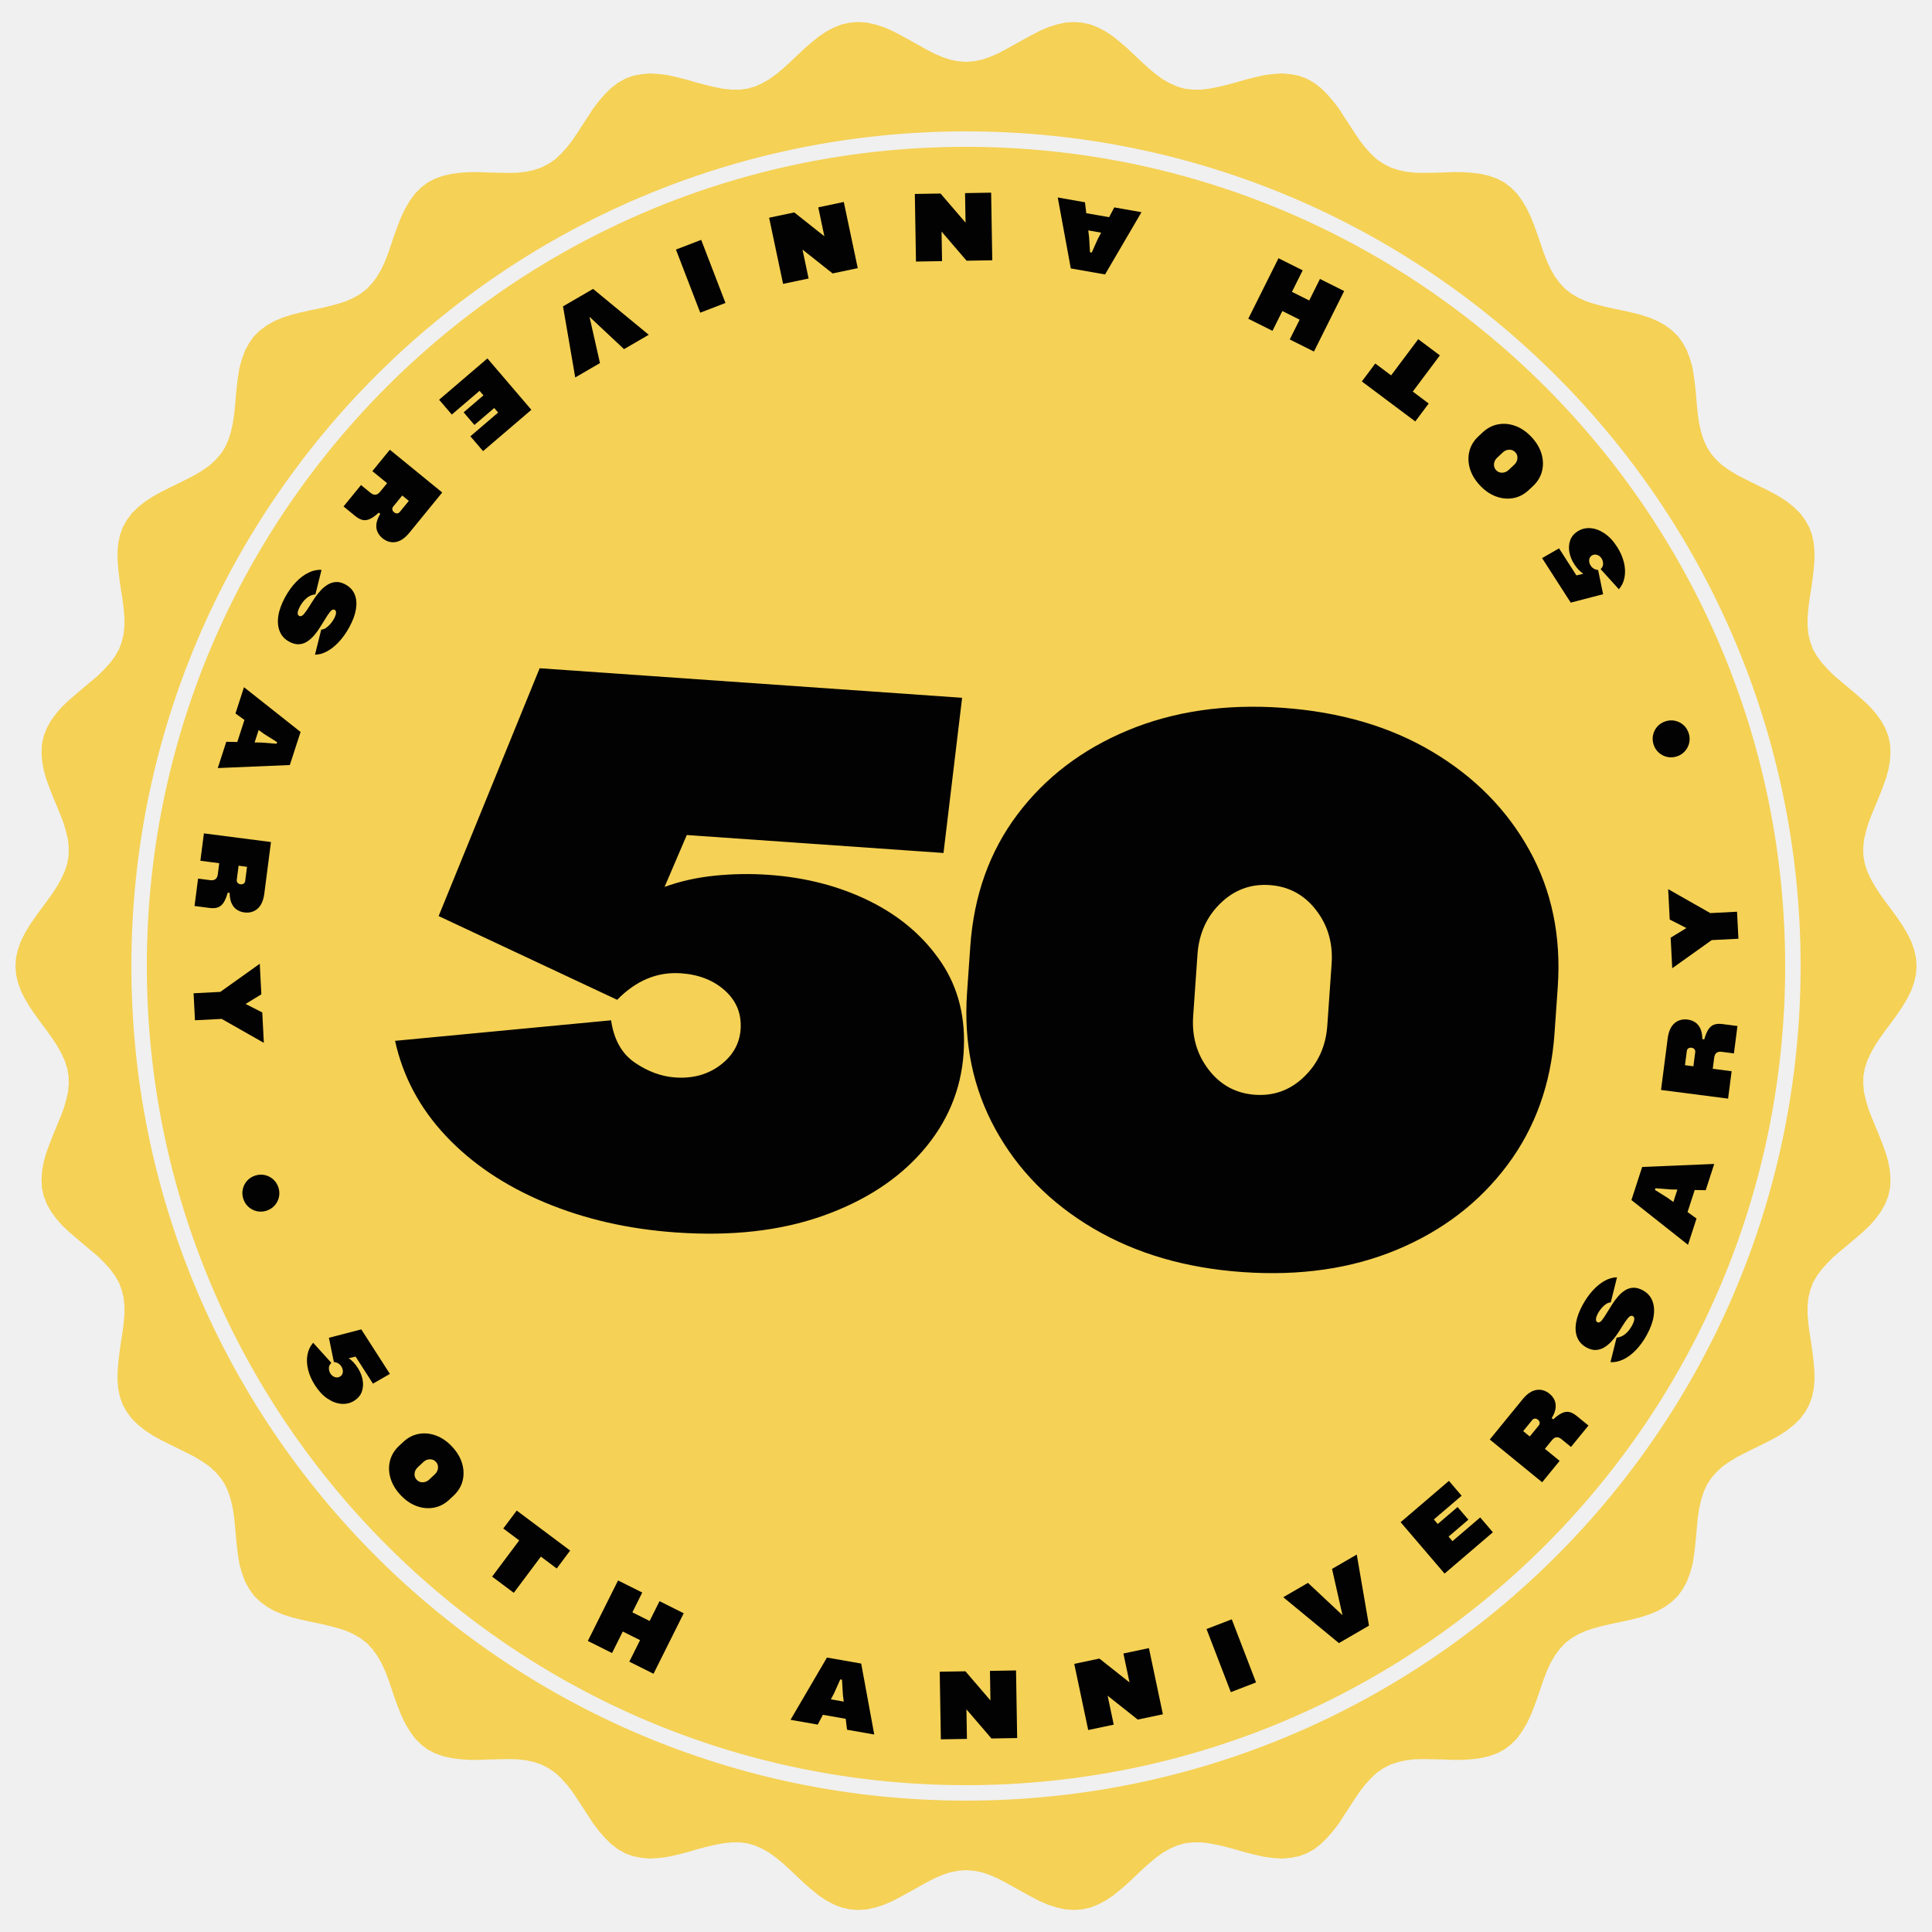
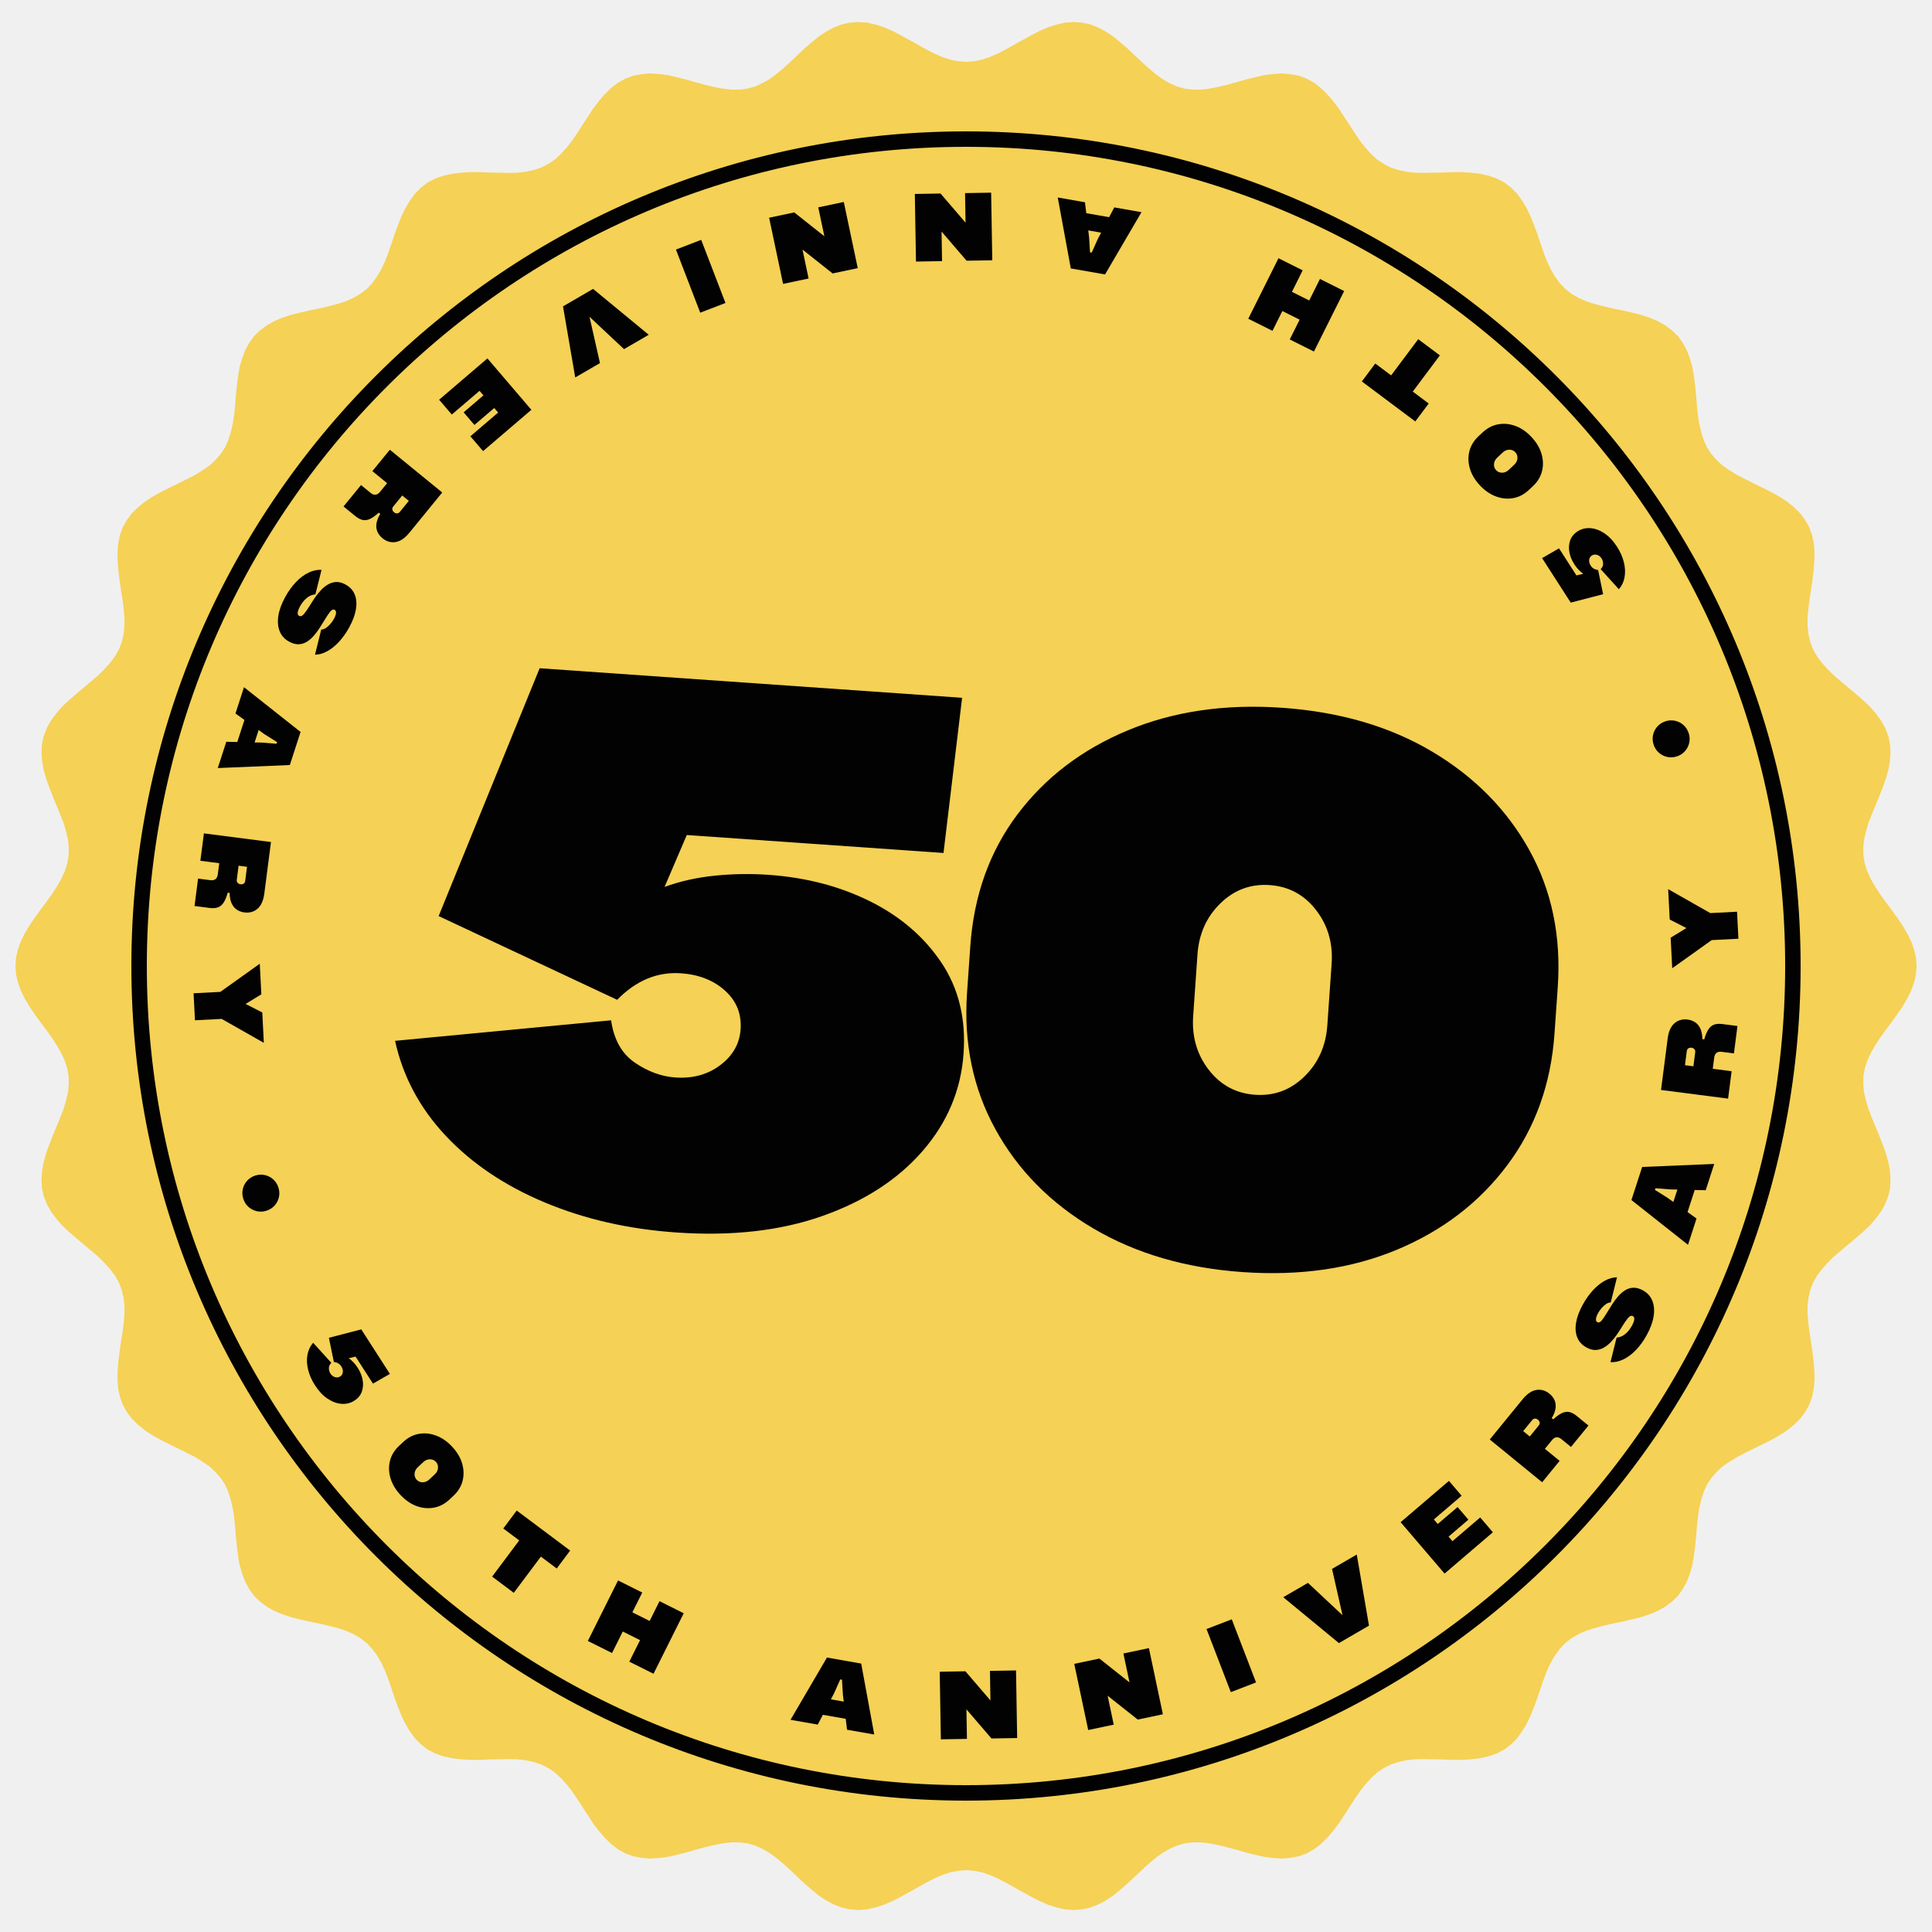
<svg xmlns="http://www.w3.org/2000/svg" viewBox="0 0 1000 1000" width="1000" height="1000">
-   <defs>
-     <mask id="ring-cut" maskUnits="userSpaceOnUse" x="0" y="0" width="1000" height="1000">
-       <rect width="1000" height="1000" fill="#fff" />
-       <circle cx="500" cy="500" r="428" fill="none" stroke="#000" stroke-width="8" />
-     </mask>
-   </defs>
-   <path mask="url(#ring-cut)" fill="#F5D155" d="M992.0 500.0L991.7 504.3L990.7 508.6L989.2 512.8L987.1 517.0L984.6 521.2L981.8 525.3L978.9 529.3L975.9 533.3L973.1 537.2L970.5 541.2L968.3 545.1L966.5 549.0L965.2 553.0L964.5 557.0L964.4 561.1L964.8 565.3L965.8 569.6L967.1 574.0L968.8 578.4L970.7 583.0L972.6 587.6L974.4 592.2L976.1 596.9L977.4 601.5L978.2 606.0L978.5 610.5L978.3 614.8L977.4 619.0L975.8 623.1L973.7 626.9L971.0 630.6L967.9 634.2L964.4 637.5L960.6 640.8L956.8 644.0L953.0 647.2L949.3 650.3L946.0 653.6L943.0 656.9L940.5 660.3L938.4 663.9L937.0 667.7L936.0 671.8L935.6 676.0L935.6 680.4L936.0 685.1L936.6 689.8L937.4 694.7L938.1 699.7L938.7 704.6L939.1 709.5L939.2 714.2L938.8 718.8L937.9 723.1L936.4 727.2L934.3 730.9L931.7 734.4L928.5 737.5L924.9 740.4L920.9 743.0L916.6 745.4L912.2 747.6L907.7 749.8L903.3 752.0L899.0 754.2L895.1 756.6L891.5 759.1L888.4 762.0L885.7 765.1L883.5 768.5L881.8 772.3L880.5 776.4L879.5 780.8L878.8 785.5L878.3 790.3L877.9 795.3L877.4 800.2L876.8 805.1L876.0 809.9L874.7 814.4L873.1 818.7L871.0 822.5L868.5 826.0L865.4 829.0L861.9 831.6L858.0 833.8L853.7 835.6L849.1 837.1L844.3 838.3L839.4 839.4L834.5 840.4L829.8 841.5L825.2 842.7L820.9 844.1L816.9 845.9L813.3 848.0L810.1 850.5L807.3 853.5L804.8 856.9L802.6 860.7L800.7 864.8L799.0 869.2L797.4 873.9L795.8 878.6L794.1 883.3L792.3 887.8L790.2 892.2L787.8 896.2L785.2 899.8L782.1 902.9L778.7 905.5L774.9 907.5L770.7 909.0L766.3 910.0L761.6 910.6L756.7 910.9L751.8 910.9L746.8 910.7L741.8 910.6L737.0 910.5L732.3 910.6L727.9 911.1L723.7 912.0L719.8 913.3L716.1 915.2L712.7 917.5L709.6 920.4L706.6 923.7L703.8 927.3L701.1 931.3L698.4 935.5L695.7 939.6L693.0 943.8L690.0 947.7L686.9 951.3L683.6 954.5L680.1 957.2L676.3 959.3L672.3 960.8L668.0 961.6L663.6 962.0L659.0 961.7L654.3 961.1L649.5 960.0L644.7 958.8L639.9 957.4L635.1 956.1L630.5 955.0L625.9 954.1L621.5 953.6L617.3 953.6L613.2 954.1L609.3 955.2L605.5 956.9L601.8 959.0L598.1 961.7L594.5 964.7L591.0 967.9L587.4 971.3L583.7 974.8L580.0 978.0L576.2 981.1L572.3 983.7L568.3 985.8L564.2 987.4L560.0 988.3L555.7 988.6L551.3 988.3L546.9 987.3L542.5 985.9L538.1 984.0L533.7 981.7L529.3 979.3L525.0 976.9L520.7 974.5L516.5 972.3L512.3 970.5L508.2 969.1L504.1 968.3L500.0 968.0L495.9 968.3L491.8 969.1L487.7 970.5L483.5 972.3L479.3 974.5L475.0 976.9L470.7 979.3L466.3 981.7L461.9 984.0L457.5 985.9L453.1 987.3L448.7 988.3L444.3 988.6L440.0 988.3L435.8 987.4L431.7 985.8L427.7 983.7L423.8 981.1L420.0 978.0L416.3 974.8L412.6 971.3L409.0 967.9L405.5 964.7L401.9 961.7L398.2 959.0L394.5 956.9L390.7 955.2L386.8 954.1L382.7 953.6L378.5 953.6L374.1 954.1L369.5 955.0L364.9 956.1L360.1 957.4L355.3 958.8L350.5 960.0L345.7 961.1L341.0 961.7L336.4 962.0L332.0 961.6L327.7 960.8L323.7 959.3L319.9 957.2L316.4 954.5L313.1 951.3L310.0 947.7L307.0 943.8L304.3 939.6L301.6 935.5L298.9 931.3L296.2 927.3L293.4 923.7L290.4 920.4L287.3 917.5L283.9 915.2L280.2 913.3L276.3 912.0L272.1 911.1L267.7 910.6L263.0 910.5L258.2 910.6L253.2 910.7L248.2 910.9L243.3 910.9L238.4 910.6L233.7 910.0L229.3 909.0L225.1 907.5L221.3 905.5L217.9 902.9L214.8 899.8L212.2 896.2L209.8 892.2L207.7 887.8L205.9 883.3L204.2 878.6L202.6 873.9L201.0 869.2L199.3 864.8L197.4 860.7L195.2 856.9L192.7 853.5L189.9 850.5L186.7 848.0L183.1 845.9L179.1 844.1L174.8 842.7L170.2 841.5L165.5 840.4L160.6 839.4L155.7 838.3L150.9 837.1L146.3 835.6L142.0 833.8L138.1 831.6L134.6 829.0L131.5 826.0L129.0 822.5L126.9 818.7L125.3 814.4L124.0 809.9L123.2 805.1L122.6 800.2L122.1 795.3L121.7 790.3L121.2 785.5L120.5 780.8L119.5 776.4L118.2 772.3L116.5 768.5L114.3 765.1L111.6 762.0L108.5 759.1L104.9 756.6L101.0 754.2L96.7 752.0L92.3 749.8L87.8 747.6L83.4 745.4L79.1 743.0L75.1 740.4L71.5 737.5L68.3 734.4L65.7 730.9L63.6 727.2L62.1 723.1L61.2 718.8L60.8 714.2L60.9 709.5L61.3 704.6L61.9 699.7L62.6 694.7L63.4 689.8L64.0 685.1L64.4 680.4L64.4 676.0L64.0 671.8L63.0 667.7L61.6 663.9L59.5 660.3L57.0 656.9L54.0 653.6L50.7 650.3L47.0 647.2L43.2 644.0L39.4 640.8L35.6 637.5L32.1 634.2L29.0 630.6L26.3 626.9L24.2 623.1L22.6 619.0L21.7 614.8L21.5 610.5L21.8 606.0L22.6 601.5L23.9 596.9L25.6 592.2L27.4 587.6L29.3 583.0L31.2 578.4L32.9 574.0L34.2 569.6L35.2 565.3L35.6 561.1L35.5 557.0L34.8 553.0L33.5 549.0L31.7 545.1L29.5 541.2L26.9 537.2L24.1 533.3L21.1 529.3L18.2 525.3L15.4 521.2L12.9 517.0L10.8 512.8L9.3 508.6L8.3 504.3L8.0 500.0L8.3 495.7L9.3 491.4L10.8 487.2L12.9 483.0L15.4 478.8L18.2 474.7L21.1 470.7L24.1 466.7L26.9 462.8L29.5 458.8L31.7 454.9L33.5 451.0L34.8 447.0L35.5 443.0L35.6 438.9L35.2 434.7L34.2 430.4L32.9 426.0L31.2 421.6L29.3 417.0L27.4 412.4L25.6 407.8L23.9 403.1L22.6 398.5L21.8 394.0L21.5 389.5L21.7 385.2L22.6 381.0L24.2 376.9L26.3 373.1L29.0 369.4L32.1 365.8L35.6 362.5L39.4 359.2L43.2 356.0L47.0 352.8L50.7 349.7L54.0 346.4L57.0 343.1L59.5 339.7L61.6 336.1L63.0 332.3L64.0 328.2L64.4 324.0L64.4 319.6L64.0 314.9L63.4 310.2L62.6 305.3L61.9 300.3L61.3 295.4L60.9 290.5L60.8 285.8L61.2 281.2L62.1 276.9L63.6 272.8L65.7 269.1L68.3 265.6L71.5 262.5L75.1 259.6L79.1 257.0L83.4 254.6L87.8 252.4L92.3 250.2L96.7 248.0L101.0 245.8L104.9 243.4L108.5 240.9L111.6 238.0L114.3 234.9L116.5 231.5L118.2 227.7L119.5 223.6L120.5 219.2L121.2 214.5L121.7 209.7L122.1 204.7L122.6 199.8L123.2 194.9L124.0 190.1L125.3 185.6L126.9 181.3L129.0 177.5L131.5 174.0L134.6 171.0L138.1 168.4L142.0 166.2L146.3 164.4L150.9 162.9L155.7 161.7L160.6 160.6L165.5 159.6L170.2 158.5L174.8 157.3L179.1 155.9L183.1 154.1L186.7 152.0L189.9 149.5L192.7 146.5L195.2 143.1L197.4 139.3L199.3 135.2L201.0 130.8L202.6 126.1L204.2 121.4L205.9 116.7L207.7 112.2L209.8 107.8L212.2 103.8L214.8 100.2L217.9 97.1L221.3 94.5L225.1 92.5L229.3 91.0L233.7 90.0L238.4 89.4L243.3 89.1L248.2 89.1L253.2 89.3L258.2 89.4L263.0 89.5L267.7 89.4L272.1 88.9L276.3 88.0L280.2 86.7L283.9 84.8L287.3 82.5L290.4 79.6L293.4 76.3L296.2 72.7L298.9 68.7L301.6 64.5L304.3 60.4L307.0 56.2L310.0 52.3L313.1 48.7L316.4 45.5L319.9 42.8L323.7 40.7L327.7 39.2L332.0 38.4L336.4 38.0L341.0 38.3L345.7 38.9L350.5 40.0L355.3 41.2L360.1 42.6L364.9 43.9L369.5 45.0L374.1 45.9L378.5 46.4L382.7 46.4L386.8 45.9L390.7 44.8L394.5 43.1L398.2 41.0L401.9 38.3L405.5 35.3L409.0 32.1L412.6 28.7L416.3 25.2L420.0 22.0L423.8 18.9L427.7 16.3L431.7 14.2L435.8 12.6L440.0 11.7L444.3 11.4L448.7 11.7L453.1 12.7L457.5 14.1L461.9 16.0L466.3 18.3L470.7 20.7L475.0 23.1L479.3 25.5L483.5 27.7L487.7 29.5L491.8 30.9L495.9 31.7L500.0 32.0L504.1 31.7L508.2 30.9L512.3 29.5L516.5 27.7L520.7 25.5L525.0 23.1L529.3 20.7L533.7 18.3L538.1 16.0L542.5 14.1L546.9 12.7L551.3 11.7L555.7 11.4L560.0 11.7L564.2 12.6L568.3 14.2L572.3 16.3L576.2 18.9L580.0 22.0L583.7 25.2L587.4 28.7L591.0 32.1L594.5 35.3L598.1 38.3L601.8 41.0L605.5 43.1L609.3 44.8L613.2 45.9L617.3 46.4L621.5 46.4L625.9 45.9L630.5 45.0L635.1 43.9L639.9 42.6L644.7 41.2L649.5 40.0L654.3 38.9L659.0 38.3L663.6 38.0L668.0 38.4L672.3 39.2L676.3 40.7L680.1 42.8L683.6 45.5L686.9 48.7L690.0 52.3L693.0 56.2L695.7 60.4L698.4 64.5L701.1 68.7L703.8 72.7L706.6 76.3L709.6 79.6L712.7 82.5L716.1 84.8L719.8 86.7L723.7 88.0L727.9 88.9L732.3 89.4L737.0 89.5L741.8 89.4L746.8 89.3L751.8 89.1L756.7 89.1L761.6 89.4L766.3 90.0L770.7 91.0L774.9 92.5L778.7 94.5L782.1 97.1L785.2 100.2L787.8 103.8L790.2 107.8L792.3 112.2L794.1 116.7L795.8 121.4L797.4 126.1L799.0 130.8L800.7 135.2L802.6 139.3L804.8 143.1L807.3 146.5L810.1 149.5L813.3 152.0L816.9 154.1L820.9 155.9L825.2 157.3L829.8 158.5L834.5 159.6L839.4 160.6L844.3 161.7L849.1 162.9L853.7 164.4L858.0 166.2L861.9 168.4L865.4 171.0L868.5 174.0L871.0 177.5L873.1 181.3L874.7 185.6L876.0 190.1L876.8 194.9L877.4 199.8L877.9 204.7L878.3 209.7L878.8 214.5L879.5 219.2L880.5 223.6L881.8 227.7L883.5 231.5L885.7 234.9L888.4 238.0L891.5 240.9L895.1 243.4L899.0 245.8L903.3 248.0L907.7 250.2L912.2 252.4L916.6 254.6L920.9 257.0L924.9 259.6L928.5 262.5L931.7 265.6L934.3 269.1L936.4 272.8L937.9 276.9L938.8 281.2L939.2 285.8L939.1 290.5L938.7 295.4L938.1 300.3L937.4 305.3L936.6 310.2L936.0 314.9L935.6 319.6L935.6 324.0L936.0 328.2L937.0 332.3L938.4 336.1L940.5 339.7L943.0 343.1L946.0 346.4L949.3 349.7L953.0 352.8L956.8 356.0L960.6 359.2L964.4 362.5L967.9 365.8L971.0 369.4L973.7 373.1L975.8 376.9L977.4 381.0L978.3 385.2L978.5 389.5L978.2 394.0L977.4 398.5L976.1 403.1L974.4 407.8L972.6 412.4L970.7 417.0L968.8 421.6L967.1 426.0L965.8 430.4L964.8 434.7L964.4 438.9L964.5 443.0L965.2 447.0L966.5 451.0L968.3 454.9L970.5 458.8L973.1 462.8L975.9 466.7L978.9 470.7L981.8 474.7L984.6 478.8L987.1 483.0L989.2 487.2L990.7 491.4L991.7 495.7Z" />
+   <path fill="#F5D155" d="M992.0 500.0L991.7 504.3L990.7 508.6L989.2 512.8L987.1 517.0L984.6 521.2L981.8 525.3L978.9 529.3L975.9 533.3L973.1 537.2L970.5 541.2L968.3 545.1L966.5 549.0L965.2 553.0L964.5 557.0L964.4 561.1L964.8 565.3L965.8 569.6L967.1 574.0L968.8 578.4L970.7 583.0L972.6 587.6L974.4 592.2L976.1 596.9L977.4 601.5L978.2 606.0L978.5 610.5L978.3 614.8L977.4 619.0L975.8 623.1L973.7 626.9L971.0 630.6L967.9 634.2L964.4 637.5L960.6 640.8L956.8 644.0L953.0 647.2L949.3 650.3L946.0 653.6L943.0 656.9L940.5 660.3L938.4 663.9L937.0 667.7L936.0 671.8L935.6 676.0L935.6 680.4L936.0 685.1L936.6 689.8L937.4 694.7L938.1 699.7L938.7 704.6L939.1 709.5L939.2 714.2L938.8 718.8L937.9 723.1L936.4 727.2L934.3 730.9L931.7 734.4L928.5 737.5L924.9 740.4L920.9 743.0L916.6 745.4L912.2 747.6L907.7 749.8L903.3 752.0L899.0 754.2L895.1 756.6L891.5 759.1L888.4 762.0L885.7 765.1L883.5 768.5L881.8 772.3L880.5 776.4L879.5 780.8L878.8 785.5L878.3 790.3L877.9 795.3L877.4 800.2L876.8 805.1L876.0 809.9L874.7 814.4L873.1 818.7L871.0 822.5L868.5 826.0L865.4 829.0L861.9 831.6L858.0 833.8L853.7 835.6L849.1 837.1L844.3 838.3L839.4 839.4L834.5 840.4L829.8 841.5L825.2 842.7L820.9 844.1L816.9 845.9L813.3 848.0L810.1 850.5L807.3 853.5L804.8 856.9L802.6 860.7L800.7 864.8L799.0 869.2L797.4 873.9L795.8 878.6L794.1 883.3L792.3 887.8L790.2 892.2L787.8 896.2L785.2 899.8L782.1 902.9L778.7 905.5L774.9 907.5L770.7 909.0L766.3 910.0L761.6 910.6L756.7 910.9L751.8 910.9L746.8 910.7L741.8 910.6L737.0 910.5L732.3 910.6L727.9 911.1L723.7 912.0L719.8 913.3L716.1 915.2L712.7 917.5L709.6 920.4L706.6 923.7L703.8 927.3L701.1 931.3L698.4 935.5L695.7 939.6L693.0 943.8L690.0 947.7L686.9 951.3L683.6 954.5L680.1 957.2L676.3 959.3L672.3 960.8L668.0 961.6L663.6 962.0L659.0 961.7L654.3 961.1L649.5 960.0L644.7 958.8L639.9 957.4L635.1 956.1L630.5 955.0L625.9 954.1L621.5 953.6L617.3 953.6L613.2 954.1L609.3 955.2L605.5 956.9L601.8 959.0L598.1 961.7L594.5 964.7L591.0 967.9L587.4 971.3L583.7 974.8L580.0 978.0L576.2 981.1L572.3 983.7L568.3 985.8L564.2 987.4L560.0 988.3L555.7 988.6L551.3 988.3L546.9 987.3L542.5 985.9L538.1 984.0L533.7 981.7L529.3 979.3L525.0 976.9L520.7 974.5L516.5 972.3L512.3 970.5L508.2 969.1L504.1 968.3L500.0 968.0L495.9 968.3L491.8 969.1L487.7 970.5L483.5 972.3L479.3 974.5L475.0 976.9L470.7 979.3L466.3 981.7L461.9 984.0L457.5 985.9L453.1 987.3L448.7 988.3L444.3 988.6L440.0 988.3L435.8 987.4L431.7 985.8L427.7 983.7L423.8 981.1L420.0 978.0L416.3 974.8L412.6 971.3L409.0 967.9L405.5 964.7L401.9 961.7L398.2 959.0L394.5 956.9L390.7 955.2L386.8 954.1L382.7 953.6L378.5 953.6L374.1 954.1L369.5 955.0L364.9 956.1L360.1 957.4L355.3 958.8L350.5 960.0L345.7 961.1L341.0 961.7L336.4 962.0L332.0 961.6L327.7 960.8L323.7 959.3L319.9 957.2L316.4 954.5L313.1 951.3L310.0 947.7L307.0 943.8L304.3 939.6L301.6 935.5L298.9 931.3L296.2 927.3L293.4 923.7L290.4 920.4L287.3 917.5L283.9 915.2L280.2 913.3L276.3 912.0L272.1 911.1L267.7 910.6L263.0 910.5L258.2 910.6L253.2 910.7L248.2 910.9L243.3 910.9L238.4 910.6L233.7 910.0L229.3 909.0L225.1 907.5L221.3 905.5L217.9 902.9L214.8 899.8L212.2 896.2L209.8 892.2L207.7 887.8L205.9 883.3L204.2 878.6L202.6 873.9L201.0 869.2L199.3 864.8L197.4 860.7L195.2 856.9L192.7 853.5L189.9 850.5L186.7 848.0L183.1 845.9L179.1 844.1L174.8 842.7L170.2 841.5L165.5 840.4L160.6 839.4L155.7 838.3L150.9 837.1L146.3 835.6L142.0 833.8L138.1 831.6L134.6 829.0L131.5 826.0L129.0 822.5L126.9 818.7L125.3 814.4L124.0 809.9L123.2 805.1L122.6 800.2L122.1 795.3L121.7 790.3L121.2 785.5L120.5 780.8L119.5 776.4L118.2 772.3L116.5 768.5L114.3 765.1L111.6 762.0L108.5 759.1L104.9 756.6L101.0 754.2L96.7 752.0L92.3 749.8L87.8 747.6L83.4 745.4L79.1 743.0L75.1 740.4L71.5 737.5L68.3 734.4L65.7 730.9L63.6 727.2L62.1 723.1L61.2 718.8L60.8 714.2L60.9 709.5L61.3 704.6L61.9 699.7L62.6 694.7L63.4 689.8L64.0 685.1L64.4 680.4L64.4 676.0L64.0 671.8L63.0 667.7L61.6 663.9L59.5 660.3L57.0 656.9L54.0 653.6L50.7 650.3L47.0 647.2L43.2 644.0L39.4 640.8L35.6 637.5L32.1 634.2L29.0 630.6L26.3 626.9L24.2 623.1L22.6 619.0L21.7 614.8L21.5 610.5L21.8 606.0L22.6 601.5L23.9 596.9L25.6 592.2L27.4 587.6L29.3 583.0L31.2 578.4L32.9 574.0L34.2 569.6L35.2 565.3L35.6 561.1L35.5 557.0L34.8 553.0L33.5 549.0L31.7 545.1L29.5 541.2L26.9 537.2L24.1 533.3L21.1 529.3L18.2 525.3L15.4 521.2L12.9 517.0L10.8 512.8L9.3 508.6L8.3 504.3L8.0 500.0L8.3 495.7L9.3 491.4L10.8 487.2L12.9 483.0L15.4 478.8L18.2 474.7L21.1 470.7L24.1 466.7L26.9 462.8L29.5 458.8L31.7 454.9L33.5 451.0L34.8 447.0L35.5 443.0L35.6 438.9L35.2 434.7L34.2 430.4L32.9 426.0L31.2 421.6L29.3 417.0L27.4 412.4L25.6 407.8L23.9 403.1L22.6 398.5L21.8 394.0L21.5 389.5L21.7 385.2L22.6 381.0L24.2 376.9L26.3 373.1L29.0 369.4L32.1 365.8L35.6 362.5L39.4 359.2L43.2 356.0L47.0 352.8L50.7 349.7L54.0 346.4L57.0 343.1L59.5 339.7L61.6 336.1L63.0 332.3L64.0 328.2L64.4 324.0L64.4 319.6L64.0 314.9L63.4 310.2L62.6 305.3L61.9 300.3L61.3 295.4L60.9 290.5L60.8 285.8L61.2 281.2L62.1 276.9L63.6 272.8L65.7 269.1L68.3 265.6L71.5 262.5L75.1 259.6L79.1 257.0L83.4 254.6L87.8 252.4L92.3 250.2L96.7 248.0L101.0 245.8L104.9 243.4L108.5 240.9L111.6 238.0L114.3 234.9L116.5 231.5L118.2 227.7L119.5 223.6L120.5 219.2L121.2 214.5L121.7 209.7L122.1 204.7L122.6 199.8L123.2 194.9L124.0 190.1L125.3 185.6L126.9 181.3L129.0 177.5L131.5 174.0L134.6 171.0L138.1 168.4L142.0 166.2L146.3 164.4L150.9 162.9L155.7 161.7L160.6 160.6L165.5 159.6L170.2 158.5L174.8 157.3L179.1 155.9L183.1 154.1L186.7 152.0L189.9 149.5L192.7 146.5L195.2 143.1L197.4 139.3L199.3 135.2L201.0 130.8L202.6 126.1L204.2 121.4L205.9 116.7L207.7 112.2L209.8 107.8L212.2 103.8L214.8 100.2L217.9 97.1L221.3 94.5L225.1 92.5L229.3 91.0L233.7 90.0L238.4 89.4L243.3 89.1L248.2 89.1L253.2 89.3L258.2 89.4L263.0 89.5L267.7 89.4L272.1 88.9L276.3 88.0L280.2 86.7L283.9 84.8L287.3 82.5L290.4 79.6L293.4 76.3L296.2 72.7L298.9 68.7L301.6 64.5L304.3 60.4L307.0 56.2L310.0 52.3L313.1 48.7L316.4 45.5L319.9 42.8L323.7 40.7L327.7 39.2L332.0 38.4L336.4 38.0L341.0 38.3L345.7 38.9L350.5 40.0L355.3 41.2L360.1 42.6L364.9 43.9L369.5 45.0L374.1 45.9L378.5 46.4L382.7 46.4L386.8 45.9L390.7 44.8L394.5 43.1L398.2 41.0L401.9 38.3L405.5 35.3L409.0 32.1L412.6 28.7L416.3 25.2L420.0 22.0L423.8 18.9L427.7 16.3L431.7 14.2L435.8 12.6L440.0 11.7L444.3 11.4L448.7 11.7L453.1 12.7L457.5 14.1L461.9 16.0L466.3 18.3L470.7 20.7L475.0 23.1L479.3 25.5L483.5 27.7L487.7 29.5L491.8 30.9L495.9 31.7L500.0 32.0L504.1 31.7L508.2 30.9L512.3 29.5L516.5 27.7L520.7 25.5L525.0 23.1L529.3 20.7L533.7 18.3L538.1 16.0L542.5 14.1L546.9 12.7L551.3 11.7L555.7 11.4L560.0 11.7L564.2 12.6L568.3 14.2L572.3 16.3L576.2 18.9L580.0 22.0L583.7 25.2L587.4 28.7L591.0 32.1L594.5 35.3L598.1 38.3L601.8 41.0L605.5 43.1L609.3 44.8L613.2 45.9L617.3 46.4L621.5 46.4L625.9 45.9L630.5 45.0L635.1 43.9L639.9 42.6L644.7 41.2L649.5 40.0L654.3 38.9L659.0 38.3L663.6 38.0L668.0 38.4L672.3 39.2L676.3 40.7L680.1 42.8L683.6 45.5L686.9 48.7L690.0 52.3L693.0 56.2L695.7 60.4L698.4 64.5L701.1 68.7L703.8 72.7L706.6 76.3L709.6 79.6L712.7 82.5L716.1 84.8L719.8 86.7L723.7 88.0L727.9 88.9L732.3 89.4L737.0 89.5L741.8 89.4L746.8 89.3L751.8 89.1L756.7 89.1L761.6 89.4L766.3 90.0L770.7 91.0L774.9 92.5L778.7 94.5L782.1 97.1L785.2 100.2L787.8 103.8L790.2 107.8L792.3 112.2L794.1 116.7L795.8 121.4L797.4 126.1L799.0 130.8L800.7 135.2L802.6 139.3L804.8 143.1L807.3 146.5L810.1 149.5L813.3 152.0L816.9 154.1L820.9 155.9L825.2 157.3L829.8 158.5L834.5 159.6L839.4 160.6L844.3 161.7L849.1 162.9L853.7 164.4L858.0 166.2L861.9 168.4L865.4 171.0L868.5 174.0L871.0 177.5L873.1 181.3L874.7 185.6L876.0 190.1L876.8 194.9L877.4 199.8L877.9 204.7L878.3 209.7L878.8 214.5L879.5 219.2L880.5 223.6L881.8 227.7L883.5 231.5L885.7 234.9L888.4 238.0L891.5 240.9L895.1 243.4L899.0 245.8L903.3 248.0L907.7 250.2L912.2 252.4L916.6 254.6L920.9 257.0L924.9 259.6L928.5 262.5L931.7 265.6L934.3 269.1L936.4 272.8L937.9 276.9L938.8 281.2L939.2 285.8L939.1 290.5L938.7 295.4L938.1 300.3L937.4 305.3L936.6 310.2L936.0 314.9L935.6 319.6L935.6 324.0L936.0 328.2L937.0 332.3L938.4 336.1L940.5 339.7L943.0 343.1L946.0 346.4L949.3 349.7L953.0 352.8L956.8 356.0L960.6 359.2L964.4 362.5L967.9 365.8L971.0 369.4L973.7 373.1L975.8 376.9L977.4 381.0L978.3 385.2L978.5 389.5L978.2 394.0L977.4 398.5L976.1 403.1L974.4 407.8L972.6 412.4L970.7 417.0L968.8 421.6L967.1 426.0L965.8 430.4L964.8 434.7L964.4 438.9L964.5 443.0L965.2 447.0L966.5 451.0L968.3 454.9L970.5 458.8L973.1 462.8L975.9 466.7L978.9 470.7L981.8 474.7L984.6 478.8L987.1 483.0L989.2 487.2L990.7 491.4L991.7 495.7Z" />
+   <circle cx="500.0" cy="500.0" r="428" fill="none" stroke="#020202" stroke-width="8" />
  <path fill="#020202" d="M836.98 283.008Q839.494 286.919 840.509 290.993Q841.523 295.067 840.88 298.69Q840.238 302.313 837.919 304.993L828.494 294.587Q829.833 293.25 829.769 291.716Q829.704 290.183 828.974 289.047Q828.054 287.617 826.591 287.191Q825.128 286.764 823.951 287.521Q822.689 288.333 822.546 289.821Q822.404 291.31 823.35 292.782Q824.594 294.716 827.196 295.065L829.762 307.562L813.005 311.916L798.187 288.869L806.953 283.828L815.957 297.832L819.508 296.976Q818.177 296.108 816.992 294.819Q815.807 293.53 814.86 292.058Q812.886 288.988 812.302 285.768Q811.717 282.547 812.714 279.707Q813.712 276.866 816.571 275.027Q819.557 273.108 823.208 273.376Q826.858 273.645 830.458 276.055Q834.059 278.466 836.98 283.008Z" />
  <path fill="#020202" d="M792.725 226.225Q796.515 230.281 797.88 234.89Q799.245 239.5 798.141 243.885Q797.037 248.269 793.457 251.615L791.265 253.663Q787.648 257.042 783.217 257.83Q778.786 258.617 774.28 256.943Q769.773 255.269 765.984 251.214Q762.16 247.123 760.812 242.531Q759.464 237.94 760.55 233.572Q761.635 229.205 765.252 225.825L767.444 223.777Q771.024 220.431 775.473 219.627Q779.923 218.823 784.412 220.478Q788.902 222.134 792.725 226.225ZM784.323 234.077Q783.06 232.725 781.183 232.768Q779.307 232.81 777.846 234.176L774.923 236.907Q773.462 238.272 773.292 240.142Q773.123 242.011 774.386 243.363Q775.649 244.714 777.526 244.672Q779.402 244.629 780.863 243.264L783.786 240.533Q785.247 239.167 785.417 237.298Q785.586 235.429 784.323 234.077Z" />
  <path fill="#020202" d="M745.276 183.949 731.254 202.683 739.5 208.855 732.549 218.141 704.889 197.438 711.84 188.151 720.046 194.293 734.068 175.56Z" />
  <path fill="#020202" d="M695.738 150.647 680.098 181.958 667.574 175.702 672.69 165.459 663.744 160.99 658.628 171.234 646.103 164.978 661.743 133.666 674.267 139.922 668.704 151.06 677.65 155.529 683.213 144.391Z" />
  <path fill="#020202" d="M590.828 109.828 571.972 142.053 554.244 138.941 547.491 102.22 561.575 104.693 562.258 110.346 574.078 112.421 576.743 107.355ZM568.251 123.632 569.931 120.424 563.283 119.257 563.721 122.837 564.188 130.585 565.075 130.74Z" />
  <path fill="#020202" d="M513.012 99.724 513.602 134.719 500.303 134.943 487.348 119.859 487.605 135.157 474.107 135.384 473.518 100.389 486.816 100.165 499.772 115.249 499.514 99.951Z" />
  <path fill="#020202" d="M436.743 104.54 443.969 138.786 430.956 141.532 415.371 129.183 418.529 144.154 405.32 146.941 398.094 112.695 411.108 109.949 426.693 122.297 423.534 107.327Z" />
  <path fill="#020202" d="M362.938 124.15 375.503 156.817 362.436 161.843 349.871 129.176Z" />
  <path fill="#020202" d="M306.981 149.537 335.794 173.281 322.994 180.711 305.125 163.969 310.54 187.939 297.74 195.369 291.413 158.573Z" />
  <path fill="#020202" d="M252.291 185.516 275.038 212.116 250.034 233.498 243.469 225.822 257.834 213.539 255.819 211.183 245.559 219.957 239.97 213.42 250.23 204.647 248.215 202.291 233.851 214.574 227.287 206.898Z" />
  <path fill="#020202" d="M201.781 232.783 228.895 254.916 211.916 275.716Q208.438 279.976 204.766 280.561Q201.094 281.146 197.918 278.553Q196.329 277.257 195.453 275.444Q194.577 273.631 194.819 271.279Q195.061 268.927 196.823 265.977L196.049 265.345Q193.511 267.663 191.526 268.592Q189.541 269.521 187.726 269.136Q185.91 268.751 183.857 267.076L177.815 262.143L186.857 251.065L191.777 255.081Q194.488 257.294 196.701 254.583L200.369 250.09L192.738 243.861ZM208.193 256.476 203.545 262.17Q202.945 262.906 203.081 263.727Q203.217 264.549 203.953 265.149Q204.728 265.782 205.541 265.735Q206.353 265.689 206.954 264.953L211.602 259.259Z" />
  <path fill="#020202" d="M147.602 309.058Q150.074 304.539 153.192 301.287Q156.31 298.034 159.716 296.392Q163.121 294.75 166.425 294.961L163.25 307.643Q160.804 307.844 158.785 309.503Q156.766 311.163 155.35 313.751Q153.119 317.831 154.83 318.767Q156.014 319.414 157.385 317.742Q158.756 316.07 160.375 313.422Q161.566 311.452 162.997 309.356Q164.428 307.261 166.128 305.455Q167.828 303.65 169.795 302.503Q171.761 301.356 174.014 301.248Q176.267 301.141 178.811 302.533Q182.277 304.428 183.61 307.722Q184.943 311.016 184.235 315.33Q183.528 319.645 180.817 324.602Q178.442 328.945 175.493 332.148Q172.545 335.351 169.336 337.101Q166.128 338.851 163.039 338.872L166.27 325.879Q167.547 325.836 168.787 324.976Q170.027 324.115 171.08 322.867Q172.133 321.619 172.853 320.303Q173.789 318.593 173.924 317.356Q174.059 316.119 173.225 315.663Q172.129 315.063 170.862 316.65Q169.595 318.237 168.092 320.777Q166.9 322.747 165.523 324.9Q164.146 327.053 162.498 328.973Q160.85 330.892 158.891 332.129Q156.932 333.366 154.624 333.471Q152.315 333.576 149.595 332.089Q146.174 330.217 144.779 326.776Q143.384 323.335 144.066 318.806Q144.747 314.278 147.602 309.058Z" />
  <path fill="#020202" d="M126.29 355.693 155.573 378.855 150.021 395.977 112.718 397.548 117.129 383.945 122.822 384.056 126.523 372.642 121.879 369.296ZM136.814 379.973 133.871 377.863 131.789 384.283 135.395 384.349 143.132 384.965 143.409 384.109Z" />
  <path fill="#020202" d="M105.541 431.355 140.254 435.834 136.817 462.463Q136.114 467.918 133.304 470.353Q130.494 472.789 126.428 472.264Q124.395 472.002 122.693 470.925Q120.992 469.849 119.956 467.723Q118.919 465.598 118.858 462.162L117.867 462.034Q116.936 465.342 115.741 467.18Q114.546 469.017 112.8 469.649Q111.055 470.28 108.427 469.941L100.691 468.943L102.521 454.761L108.819 455.573Q112.29 456.021 112.738 452.55L113.48 446.798L103.711 445.537ZM123.497 448.09 122.557 455.38Q122.435 456.322 122.985 456.947Q123.534 457.573 124.476 457.694Q125.468 457.822 126.133 457.354Q126.799 456.885 126.921 455.943L127.861 448.653Z" />
  <path fill="#020202" d="M100.197 514.113 114.029 513.402 134.458 498.834 135.272 514.663 127.116 519.638 135.754 524.051 136.563 539.78 114.748 527.383 100.916 528.094Z" />
  <path fill="#020202" d="M125.929 620.497Q125.116 617.975 125.663 615.514Q126.21 613.053 127.889 611.172Q129.568 609.292 132.091 608.479Q134.613 607.667 137.074 608.213Q139.535 608.76 141.416 610.439Q143.296 612.119 144.109 614.641Q144.921 617.164 144.374 619.625Q143.828 622.086 142.148 623.966Q140.469 625.847 137.947 626.659Q135.424 627.472 132.963 626.925Q130.502 626.378 128.622 624.699Q126.741 623.02 125.929 620.497Z" />
  <path fill="#020202" d="M163.02 716.992Q160.506 713.081 159.491 709.007Q158.477 704.933 159.12 701.31Q159.762 697.687 162.081 695.007L171.506 705.413Q170.167 706.75 170.231 708.284Q170.296 709.817 171.026 710.953Q171.946 712.383 173.409 712.809Q174.872 713.236 176.049 712.479Q177.311 711.667 177.454 710.179Q177.596 708.69 176.65 707.218Q175.406 705.284 172.804 704.935L170.238 692.438L186.995 688.084L201.813 711.131L193.047 716.172L184.043 702.168L180.492 703.024Q181.823 703.892 183.008 705.181Q184.193 706.47 185.14 707.942Q187.114 711.012 187.698 714.232Q188.283 717.453 187.286 720.293Q186.288 723.134 183.429 724.973Q180.443 726.892 176.792 726.624Q173.142 726.355 169.542 723.945Q165.941 721.534 163.02 716.992Z" />
  <path fill="#020202" d="M207.275 773.775Q203.485 769.719 202.12 765.11Q200.755 760.5 201.859 756.115Q202.963 751.731 206.543 748.385L208.735 746.337Q212.352 742.958 216.783 742.17Q221.214 741.383 225.72 743.057Q230.227 744.731 234.016 748.786Q237.84 752.877 239.188 757.469Q240.536 762.06 239.45 766.428Q238.365 770.795 234.748 774.175L232.556 776.223Q228.976 779.569 224.527 780.373Q220.077 781.177 215.588 779.522Q211.098 777.866 207.275 773.775ZM215.677 765.923Q216.94 767.275 218.817 767.232Q220.693 767.19 222.154 765.824L225.077 763.093Q226.538 761.728 226.708 759.858Q226.877 757.989 225.614 756.637Q224.351 755.286 222.474 755.328Q220.598 755.371 219.137 756.736L216.214 759.467Q214.753 760.833 214.583 762.702Q214.414 764.571 215.677 765.923Z" />
  <path fill="#020202" d="M254.724 816.051 268.746 797.317 260.5 791.145 267.451 781.859 295.111 802.562 288.16 811.849 279.954 805.707 265.932 824.44Z" />
  <path fill="#020202" d="M304.262 849.353 319.902 818.042 332.426 824.298 327.31 834.541 336.256 839.01 341.372 828.766 353.897 835.022 338.257 866.334 325.733 860.078 331.296 848.94 322.35 844.471 316.787 855.609Z" />
  <path fill="#020202" d="M409.172 890.172 428.028 857.947 445.756 861.059 452.509 897.78 438.425 895.307 437.742 889.654 425.922 887.579 423.257 892.645ZM431.749 876.368 430.069 879.576 436.717 880.743 436.279 877.163 435.812 869.415 434.925 869.26Z" />
  <path fill="#020202" d="M486.988 900.276 486.398 865.281 499.697 865.057 512.652 880.141 512.395 864.843 525.893 864.616 526.482 899.611 513.184 899.835 500.228 884.751 500.486 900.049Z" />
  <path fill="#020202" d="M563.257 895.46 556.031 861.214 569.044 858.468 584.629 870.817 581.471 855.846 594.68 853.059 601.906 887.305 588.892 890.051 573.307 877.703 576.466 892.673Z" />
  <path fill="#020202" d="M637.062 875.85 624.497 843.183 637.564 838.157 650.129 870.824Z" />
  <path fill="#020202" d="M693.019 850.463 664.206 826.719 677.006 819.289 694.875 836.031 689.46 812.061 702.26 804.631 708.587 841.427Z" />
  <path fill="#020202" d="M747.709 814.484 724.962 787.884 749.966 766.502 756.531 774.178 742.166 786.461 744.181 788.817 754.441 780.043 760.03 786.58 749.77 795.353 751.785 797.709 766.149 785.426 772.713 793.102Z" />
  <path fill="#020202" d="M798.219 767.217 771.105 745.084 788.084 724.284Q791.562 720.024 795.234 719.439Q798.906 718.854 802.082 721.447Q803.671 722.743 804.547 724.556Q805.423 726.369 805.181 728.721Q804.939 731.073 803.177 734.023L803.951 734.655Q806.489 732.337 808.474 731.408Q810.459 730.479 812.274 730.864Q814.09 731.249 816.143 732.924L822.185 737.857L813.143 748.935L808.223 744.919Q805.512 742.706 803.299 745.417L799.631 749.91L807.262 756.139ZM791.807 743.524 796.455 737.83Q797.055 737.094 796.919 736.273Q796.783 735.451 796.047 734.851Q795.272 734.218 794.459 734.265Q793.647 734.311 793.046 735.047L788.398 740.741Z" />
  <path fill="#020202" d="M852.398 690.942Q849.926 695.461 846.808 698.713Q843.69 701.966 840.284 703.608Q836.879 705.25 833.575 705.039L836.75 692.357Q839.196 692.156 841.215 690.497Q843.234 688.837 844.65 686.249Q846.881 682.169 845.17 681.233Q843.986 680.586 842.615 682.258Q841.244 683.93 839.625 686.578Q838.434 688.548 837.003 690.644Q835.572 692.739 833.872 694.545Q832.172 696.35 830.205 697.497Q828.239 698.644 825.986 698.752Q823.733 698.859 821.189 697.467Q817.723 695.572 816.39 692.278Q815.057 688.984 815.765 684.67Q816.472 680.355 819.183 675.398Q821.558 671.055 824.507 667.852Q827.455 664.649 830.664 662.899Q833.872 661.149 836.961 661.128L833.73 674.121Q832.453 674.164 831.213 675.024Q829.973 675.885 828.92 677.133Q827.867 678.381 827.147 679.697Q826.211 681.407 826.076 682.644Q825.941 683.881 826.775 684.337Q827.871 684.937 829.138 683.35Q830.405 681.763 831.908 679.223Q833.1 677.253 834.477 675.1Q835.854 672.947 837.502 671.027Q839.15 669.108 841.109 667.871Q843.068 666.634 845.376 666.529Q847.685 666.424 850.405 667.911Q853.826 669.783 855.221 673.224Q856.616 676.665 855.934 681.194Q855.253 685.722 852.398 690.942Z" />
  <path fill="#020202" d="M873.71 644.307 844.427 621.145 849.979 604.023 887.282 602.452 882.871 616.055 877.178 615.944 873.477 627.358 878.121 630.704ZM863.186 620.027 866.129 622.137 868.211 615.717 864.605 615.651 856.868 615.035 856.591 615.891Z" />
  <path fill="#020202" d="M894.459 568.645 859.746 564.166 863.183 537.537Q863.886 532.082 866.696 529.647Q869.506 527.211 873.572 527.736Q875.605 527.998 877.307 529.075Q879.008 530.151 880.044 532.277Q881.081 534.402 881.142 537.838L882.133 537.966Q883.064 534.658 884.259 532.82Q885.454 530.983 887.2 530.351Q888.945 529.72 891.573 530.059L899.309 531.057L897.479 545.239L891.181 544.427Q887.71 543.979 887.262 547.45L886.52 553.202L896.289 554.463ZM876.503 551.91 877.443 544.62Q877.565 543.678 877.015 543.053Q876.466 542.427 875.524 542.306Q874.532 542.178 873.867 542.646Q873.201 543.115 873.079 544.057L872.139 551.347Z" />
  <path fill="#020202" d="M899.803 485.887 885.971 486.598 865.542 501.166 864.728 485.337 872.884 480.362 864.246 475.949 863.437 460.22 885.252 472.617 899.084 471.906Z" />
  <path fill="#020202" d="M874.071 379.503Q874.884 382.025 874.337 384.486Q873.79 386.947 872.111 388.828Q870.432 390.708 867.909 391.521Q865.387 392.333 862.926 391.787Q860.465 391.24 858.584 389.561Q856.704 387.881 855.891 385.359Q855.079 382.836 855.626 380.375Q856.172 377.914 857.852 376.034Q859.531 374.153 862.053 373.341Q864.576 372.528 867.037 373.075Q869.498 373.622 871.378 375.301Q873.259 376.98 874.071 379.503Z" />
  <path fill="#020202" d="M349.919 637.921Q312.81 635.326 281.84 622.334Q250.871 609.342 230.719 587.884Q210.567 566.426 204.484 538.734L316.297 528.108Q318.457 543.095 328.599 550.02Q338.74 556.944 349.514 557.697Q363.081 558.646 372.817 551.307Q382.552 543.968 383.334 532.796Q384.171 520.825 375.31 512.787Q366.449 504.75 352.483 503.773Q334.128 502.489 319.445 517.502L227.044 474.151L279.318 345.885L497.984 361.175L488.358 441.499L355.482 432.208L343.98 459.071Q355.915 454.693 369.849 453.261Q383.783 451.83 397.748 452.806Q426.877 454.843 450.321 466.507Q473.764 478.171 487.203 498.157Q500.641 518.143 498.744 545.277Q496.763 573.608 477.573 595.723Q458.384 617.838 425.699 629.386Q393.014 640.934 349.919 637.921ZM643.203 658.429Q598.911 655.332 565.795 635.774Q532.678 616.217 515.246 584.524Q497.815 552.83 500.549 513.726L502.223 489.784Q504.986 450.281 526.645 421.522Q548.304 392.762 583.82 378.004Q619.336 363.245 663.627 366.343Q708.318 369.468 741.235 389.011Q774.152 408.555 791.598 440.049Q809.043 471.543 806.281 511.046L804.607 534.988Q801.872 574.092 780.2 603.051Q758.527 632.01 723.21 646.782Q687.894 661.554 643.203 658.429ZM649.62 566.653Q664.384 567.686 675.141 557.211Q685.898 546.736 687.014 530.775L689.246 498.852Q690.363 482.891 681.168 471.021Q671.974 459.151 657.21 458.118Q642.446 457.086 631.689 467.561Q620.932 478.036 619.816 493.997L617.584 525.919Q616.468 541.88 625.662 553.751Q634.856 565.621 649.62 566.653Z" />
</svg>
